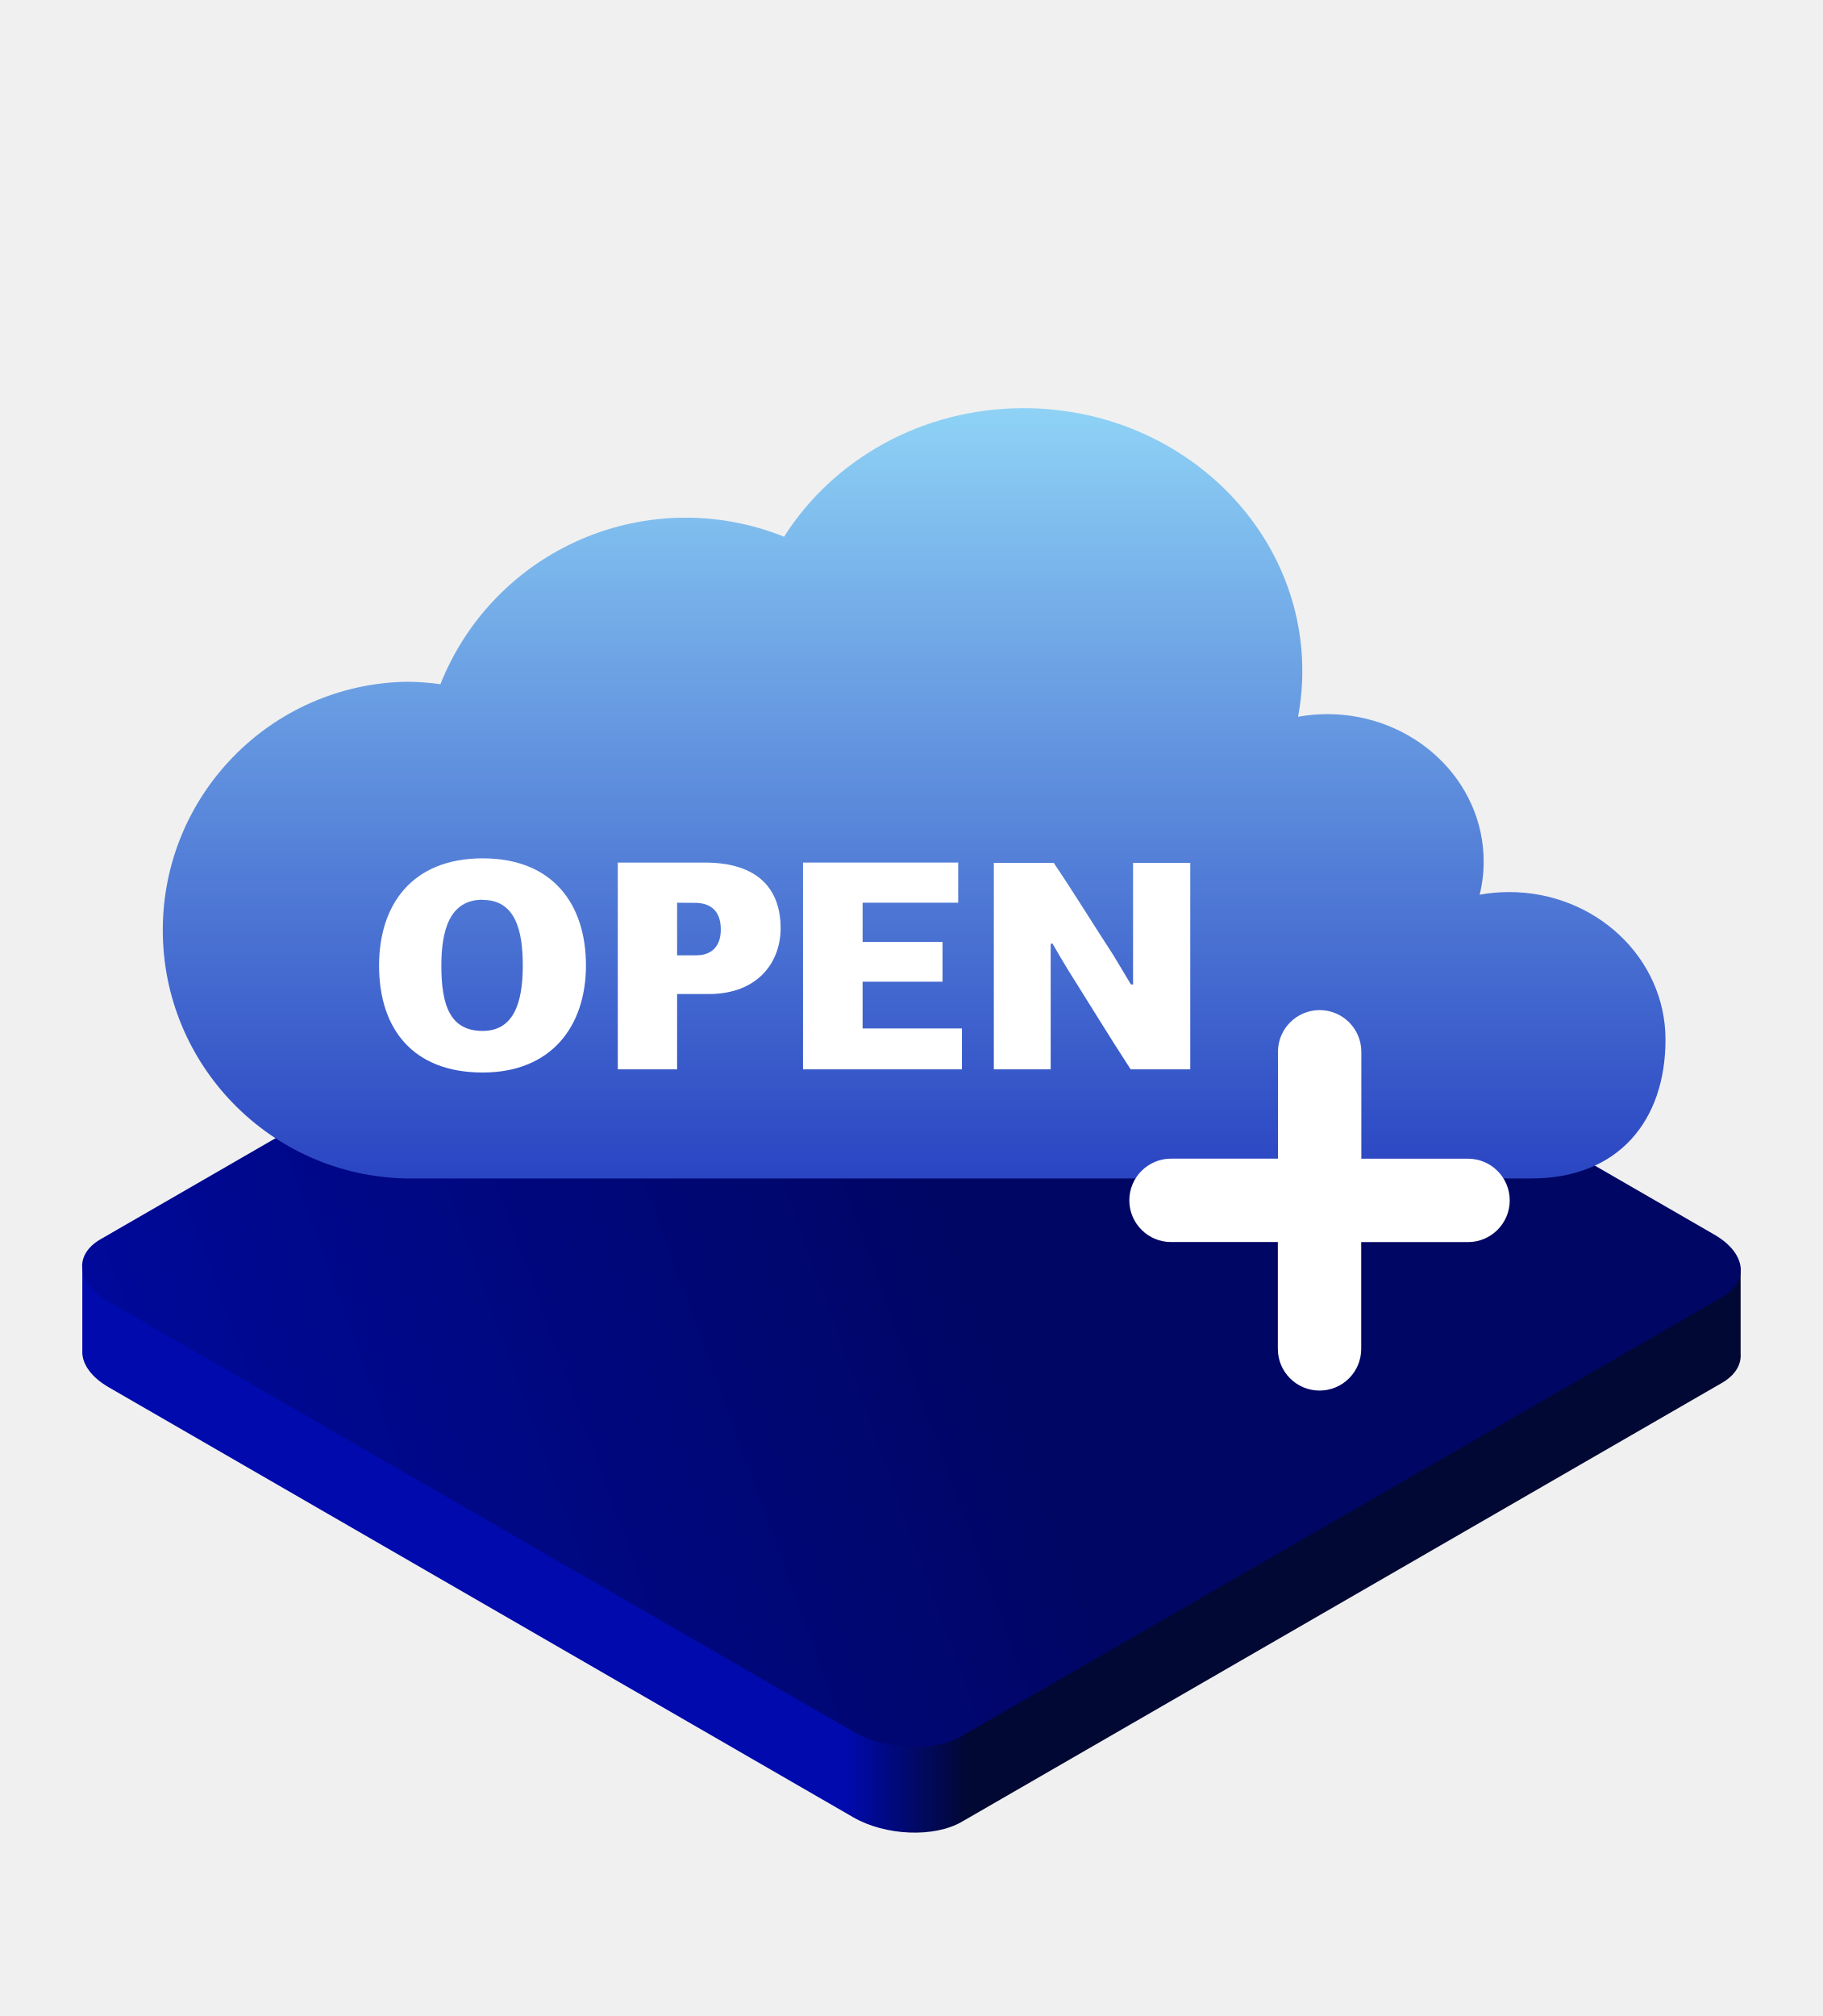
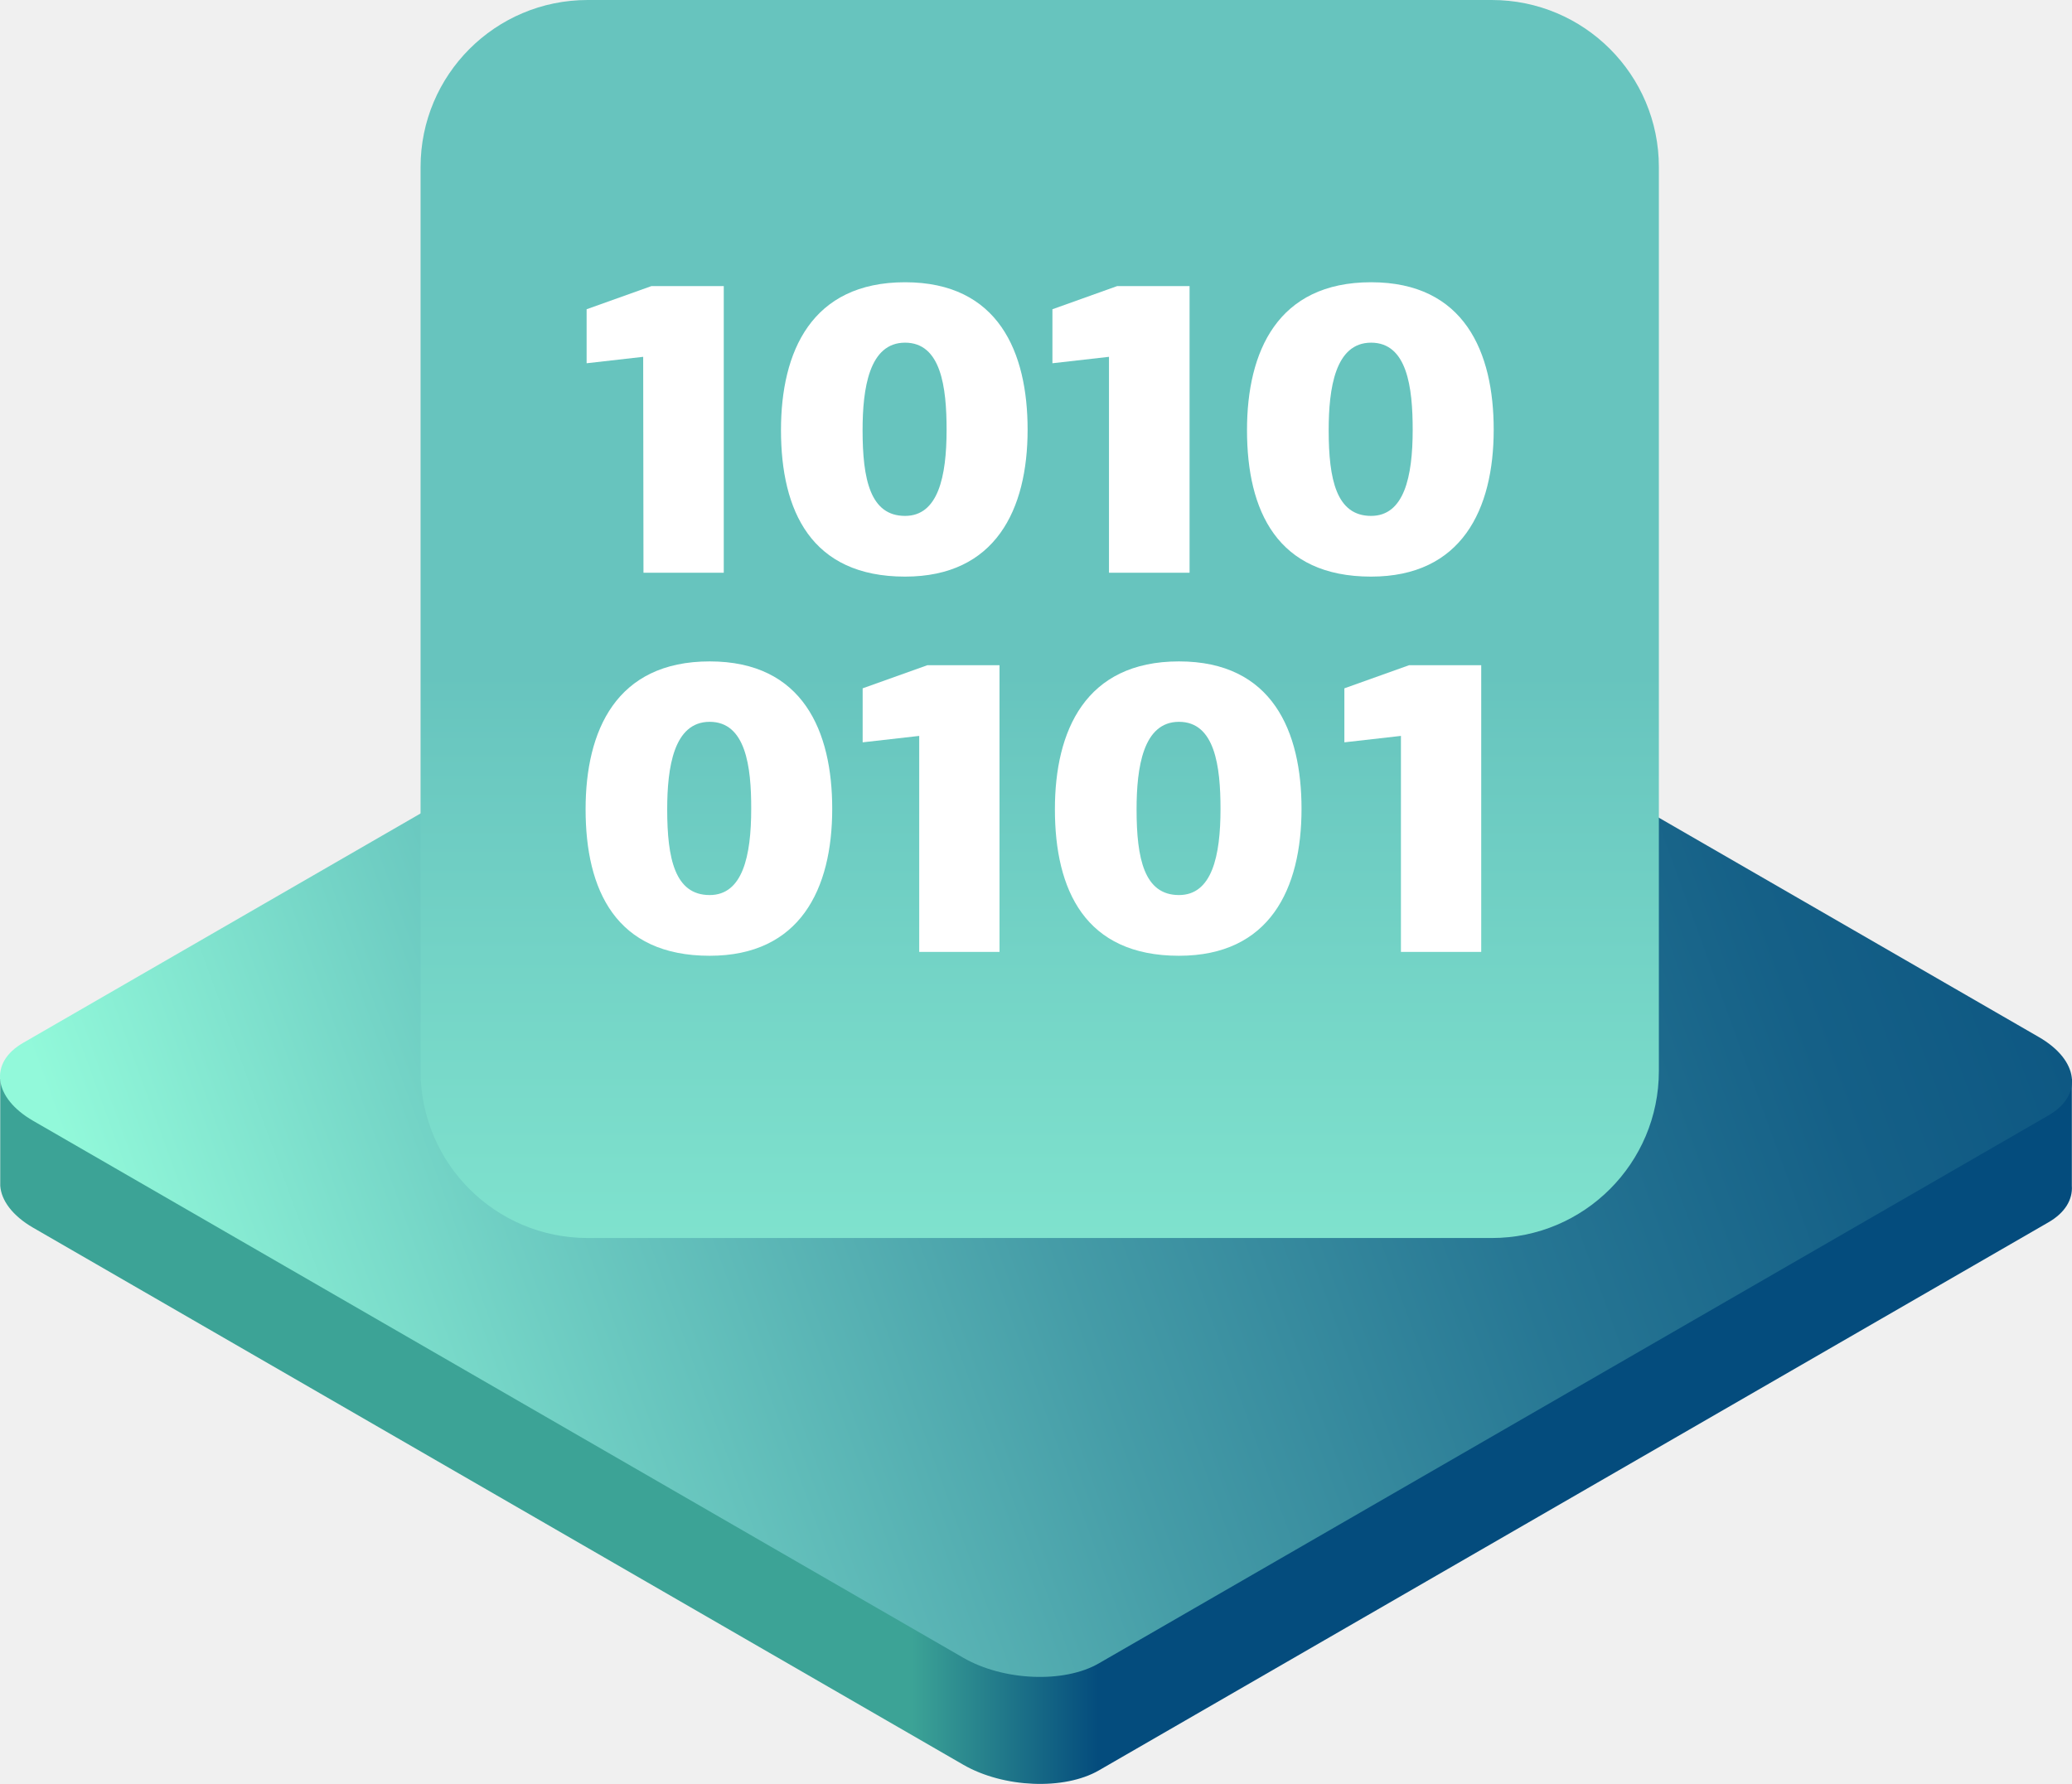
- <svg xmlns="http://www.w3.org/2000/svg" viewBox="0 0 312 345">
-   <defs>
-     <linearGradient id="a" x1="71.02" y1="265.31" x2="365.93" y2="265.31" gradientUnits="userSpaceOnUse">
-       <stop offset="0.25" stop-color="#000aad" />
-       <stop offset="0.32" stop-color="#010833" />
+ <svg xmlns="http://www.w3.org/2000/svg" viewBox="0 0 283.886 244.471" version="1.1" id="svg67" width="283.886" height="244.471">
+   <defs id="defs43">
+     <linearGradient id="a" x1="14.09" y1="265.31" x2="297.93" y2="265.31" gradientUnits="userSpaceOnUse" gradientTransform="translate(-14.05723,-69.15)">
+       <stop offset="0.44" stop-color="#3ca396" id="stop18" />
+       <stop offset="0.53" stop-color="#044c7d" id="stop20" />
    </linearGradient>
-     <linearGradient id="b" x1="-24.1" y1="282.56" x2="164.11" y2="214.06" gradientUnits="userSpaceOnUse">
-       <stop offset="0.03" stop-color="#000aad" />
-       <stop offset="1" stop-color="#000664" />
+     <linearGradient id="b" x1="30.51" y1="262.68" x2="281.49" y2="171.34" gradientUnits="userSpaceOnUse" gradientTransform="translate(-14.05723,-69.15)">
+       <stop offset="0.02" stop-color="#92f9da" id="stop23" />
+       <stop offset="0.22" stop-color="#6fcec3" id="stop25" />
+       <stop offset="0.48" stop-color="#459ca7" id="stop27" />
+       <stop offset="0.7" stop-color="#277794" id="stop29" />
+       <stop offset="0.88" stop-color="#156087" id="stop31" />
+       <stop offset="1" stop-color="#0e5883" id="stop33" />
    </linearGradient>
-     <linearGradient id="c" x1="156" y1="45.73" x2="156" y2="263.25" gradientUnits="userSpaceOnUse">
-       <stop offset="0" stop-color="#a1ecff" />
-       <stop offset="0.97" stop-color="#000aad" />
+     <linearGradient id="c" x1="156.51" y1="38.1" x2="156.51" y2="318.08" gradientUnits="userSpaceOnUse" gradientTransform="translate(-14.05723,-69.15)">
+       <stop offset="0.44" stop-color="#67c4be" id="stop36" />
+       <stop offset="0.81" stop-color="#87ecd3" id="stop38" />
+       <stop offset="0.93" stop-color="#92f9da" id="stop40" />
    </linearGradient>
  </defs>
-   <path d="M14.09,217v14.65c.14,2,1.66,4.1,4.51,5.75L146.05,311c5.5,3.17,13.81,3.51,18.56.77l130.12-75.12c2.28-1.32,3.32-3.12,3.19-5V217Z" fill="url(#a)" />
-   <path d="M294.73,222,164.61,297.1c-4.75,2.75-13.06,2.41-18.56-.76L18.6,222.75c-5.49-3.17-6.09-8-1.33-10.71l130.12-75.12c4.75-2.75,13.06-2.41,18.56.76L293.4,211.27C298.89,214.44,299.49,219.24,294.73,222Z" fill="url(#b)" />
-   <path d="M258.3,152.66a28.92,28.92,0,0,0-5.05.45,23.52,23.52,0,0,0,.69-5.66c0-13.94-12-25.24-26.77-25.24a28.66,28.66,0,0,0-5,.45,42.81,42.81,0,0,0,.73-7.81c0-24.85-21.35-45-47.7-45-17.42,0-32.65,8.81-41,22a45.16,45.16,0,0,0-58.82,25.24,43,43,0,0,0-5.93-.42,42.51,42.51,0,0,0,0,85H262.13c14.78,0,22.93-9.81,22.93-23.76S273.08,152.66,258.3,152.66Z" fill="url(#c)" />
-   <path d="M82.61,183.54c-12,0-17.73-7.53-17.73-18.3,0-10.35,5.59-18.35,17.73-18.35s17.68,8,17.68,18.3C100.29,175.7,94.3,183.54,82.61,183.54Zm0-29.57c-5.74,0-7.07,5.38-7.07,11.32,0,7,1.64,11.13,7.07,11.13,5.18,0,6.87-4.57,6.87-11.18C89.48,159.19,88.2,154,82.61,154Z" fill="#fff" />
-   <path d="M121.32,170.11h-5.43V183H105.74V147.61h14.87c9.32,0,13,4.72,13,11.23C133.62,164.58,129.78,170.11,121.32,170.11Zm-5.43-15.63v9h3.33c2.31,0,4.15-1.28,4.15-4.41,0-3.33-1.89-4.56-4.4-4.56Z" fill="#fff" />
-   <path d="M137.44,183V147.61H164v6.87H147.64v6.71h13.68V168H147.64v8h17v7Z" fill="#fff" />
-   <path d="M193.93,168.47V147.66h9.79V183h-10.2c-3.64-5.59-7.07-11.23-10.66-16.92-.92-1.53-1.85-3.07-2.72-4.61-.1,0-.2.05-.31.05V183H170.1V147.66h10.25c3.53,5.23,6.66,10.36,10.14,15.69l3.08,5.12Z" fill="#fff" />
-   <path d="M251.26,198.29H233V180a7.14,7.14,0,0,0-7.13-7.14h0a7.14,7.14,0,0,0-7.14,7.14v18.28H200.43a7.14,7.14,0,0,0-7.14,7.14h0a7.14,7.14,0,0,0,7.14,7.13h18.28v18.28a7.14,7.14,0,0,0,7.14,7.14h0a7.13,7.13,0,0,0,7.13-7.14V212.56h18.28a7.14,7.14,0,0,0,7.14-7.13h0A7.14,7.14,0,0,0,251.26,198.29Z" fill="#fff" />
+   <path d="m 0.033,147.85 v 14.65 c 0.14,2 1.66,4.1 4.51,5.75 l 127.45,73.6 c 5.5,3.17 13.81,3.51 18.56,0.77 l 130.12,-75.12 c 2.28,-1.32 3.32,-3.12 3.19,-5 v -14.65 z" fill="url(#a)" id="path45" style="fill:url(#a)" />
+   <path d="m 280.673,152.85 -130.12,75.1 c -4.75,2.75 -13.06,2.41 -18.56,-0.76 L 4.543,153.6 c -5.49,-3.17 -6.09,-8 -1.33,-10.71 L 133.333,67.77 c 4.75,-2.75 13.06,-2.41 18.56,0.76 l 127.45,73.59 c 5.49,3.17 6.09,7.97 1.33,10.73 z" fill="url(#b)" id="path47" style="fill:url(#b)" />
+   <rect x="57.623" y="0" width="169.66" height="169.66" rx="22.89" fill="url(#c)" id="rect49" style="fill:url(#c)" />
+   <path d="m 88.123,48.9 -7.75,0.88 v -7.4 l 8.87,-3.17 h 9.92 v 39.28 h -11 z" fill="#ffffff" id="path51" />
+   <path d="m 124.003,79.02 c -12.86,0 -17,-9 -17,-20.08 0,-10.74 4.17,-20.26 17,-20.26 12.83,0 16.79,9.63 16.79,20.2 0,10.97 -4.4,20.14 -16.79,20.14 z m 0,-32.06 c -4.93,0 -5.82,6.28 -5.82,12 0,6.75 1.06,11.74 5.82,11.74 4.52,0 5.69,-5.34 5.69,-11.8 0,-5.83 -0.75,-11.94 -5.69,-11.94 z" fill="#ffffff" id="path53" />
+   <path d="m 151.943,48.9 -7.75,0.88 v -7.4 l 8.86,-3.17 h 9.93 v 39.28 h -11.04 z" fill="#ffffff" id="path55" />
+   <path d="m 187.853,79.02 c -12.86,0 -17,-9 -17,-20.08 0,-10.74 4.17,-20.26 17,-20.26 12.83,0 16.8,9.63 16.8,20.2 0,10.97 -4.41,20.14 -16.8,20.14 z m 0,-32.06 c -4.93,0 -5.81,6.28 -5.81,12 0,6.75 1.06,11.74 5.81,11.74 4.52,0 5.7,-5.34 5.7,-11.8 0,-5.83 -0.76,-11.94 -5.7,-11.94 z" fill="#ffffff" id="path57" />
+   <path d="m 97.233,130.98 c -12.86,0 -17,-9 -17,-20.08 0,-10.75 4.17,-20.26 17,-20.26 12.83,0 16.79,9.63 16.79,20.2 0,11.01 -4.41,20.14 -16.79,20.14 z m 0,-32.06 c -4.94,0 -5.82,6.28 -5.82,12 0,6.75 1.06,11.74 5.82,11.74 4.52,0 5.69,-5.34 5.69,-11.8 0.02,-5.83 -0.76,-11.94 -5.69,-11.94 z" fill="#ffffff" id="path59" />
+   <path d="m 125.943,100.85 -7.75,0.88 v -7.4 l 8.87,-3.17 h 9.88 V 130.45 h -11 z" fill="#ffffff" id="path61" />
+   <path d="m 161.533,130.98 c -12.86,0 -17,-9 -17,-20.08 0,-10.75 4.17,-20.26 17,-20.26 12.83,0 16.79,9.63 16.79,20.2 0,11.01 -4.38,20.14 -16.79,20.14 z m 0,-32.06 c -4.93,0 -5.81,6.28 -5.81,12 0,6.75 1.05,11.74 5.81,11.74 4.52,0 5.69,-5.34 5.69,-11.8 0,-5.83 -0.76,-11.94 -5.69,-11.94 z" fill="#ffffff" id="path63" />
+   <path d="m 191.943,100.85 -7.75,0.88 v -7.4 l 8.87,-3.17 h 9.88 V 130.45 h -11 z" fill="#ffffff" id="path65" />
</svg>
